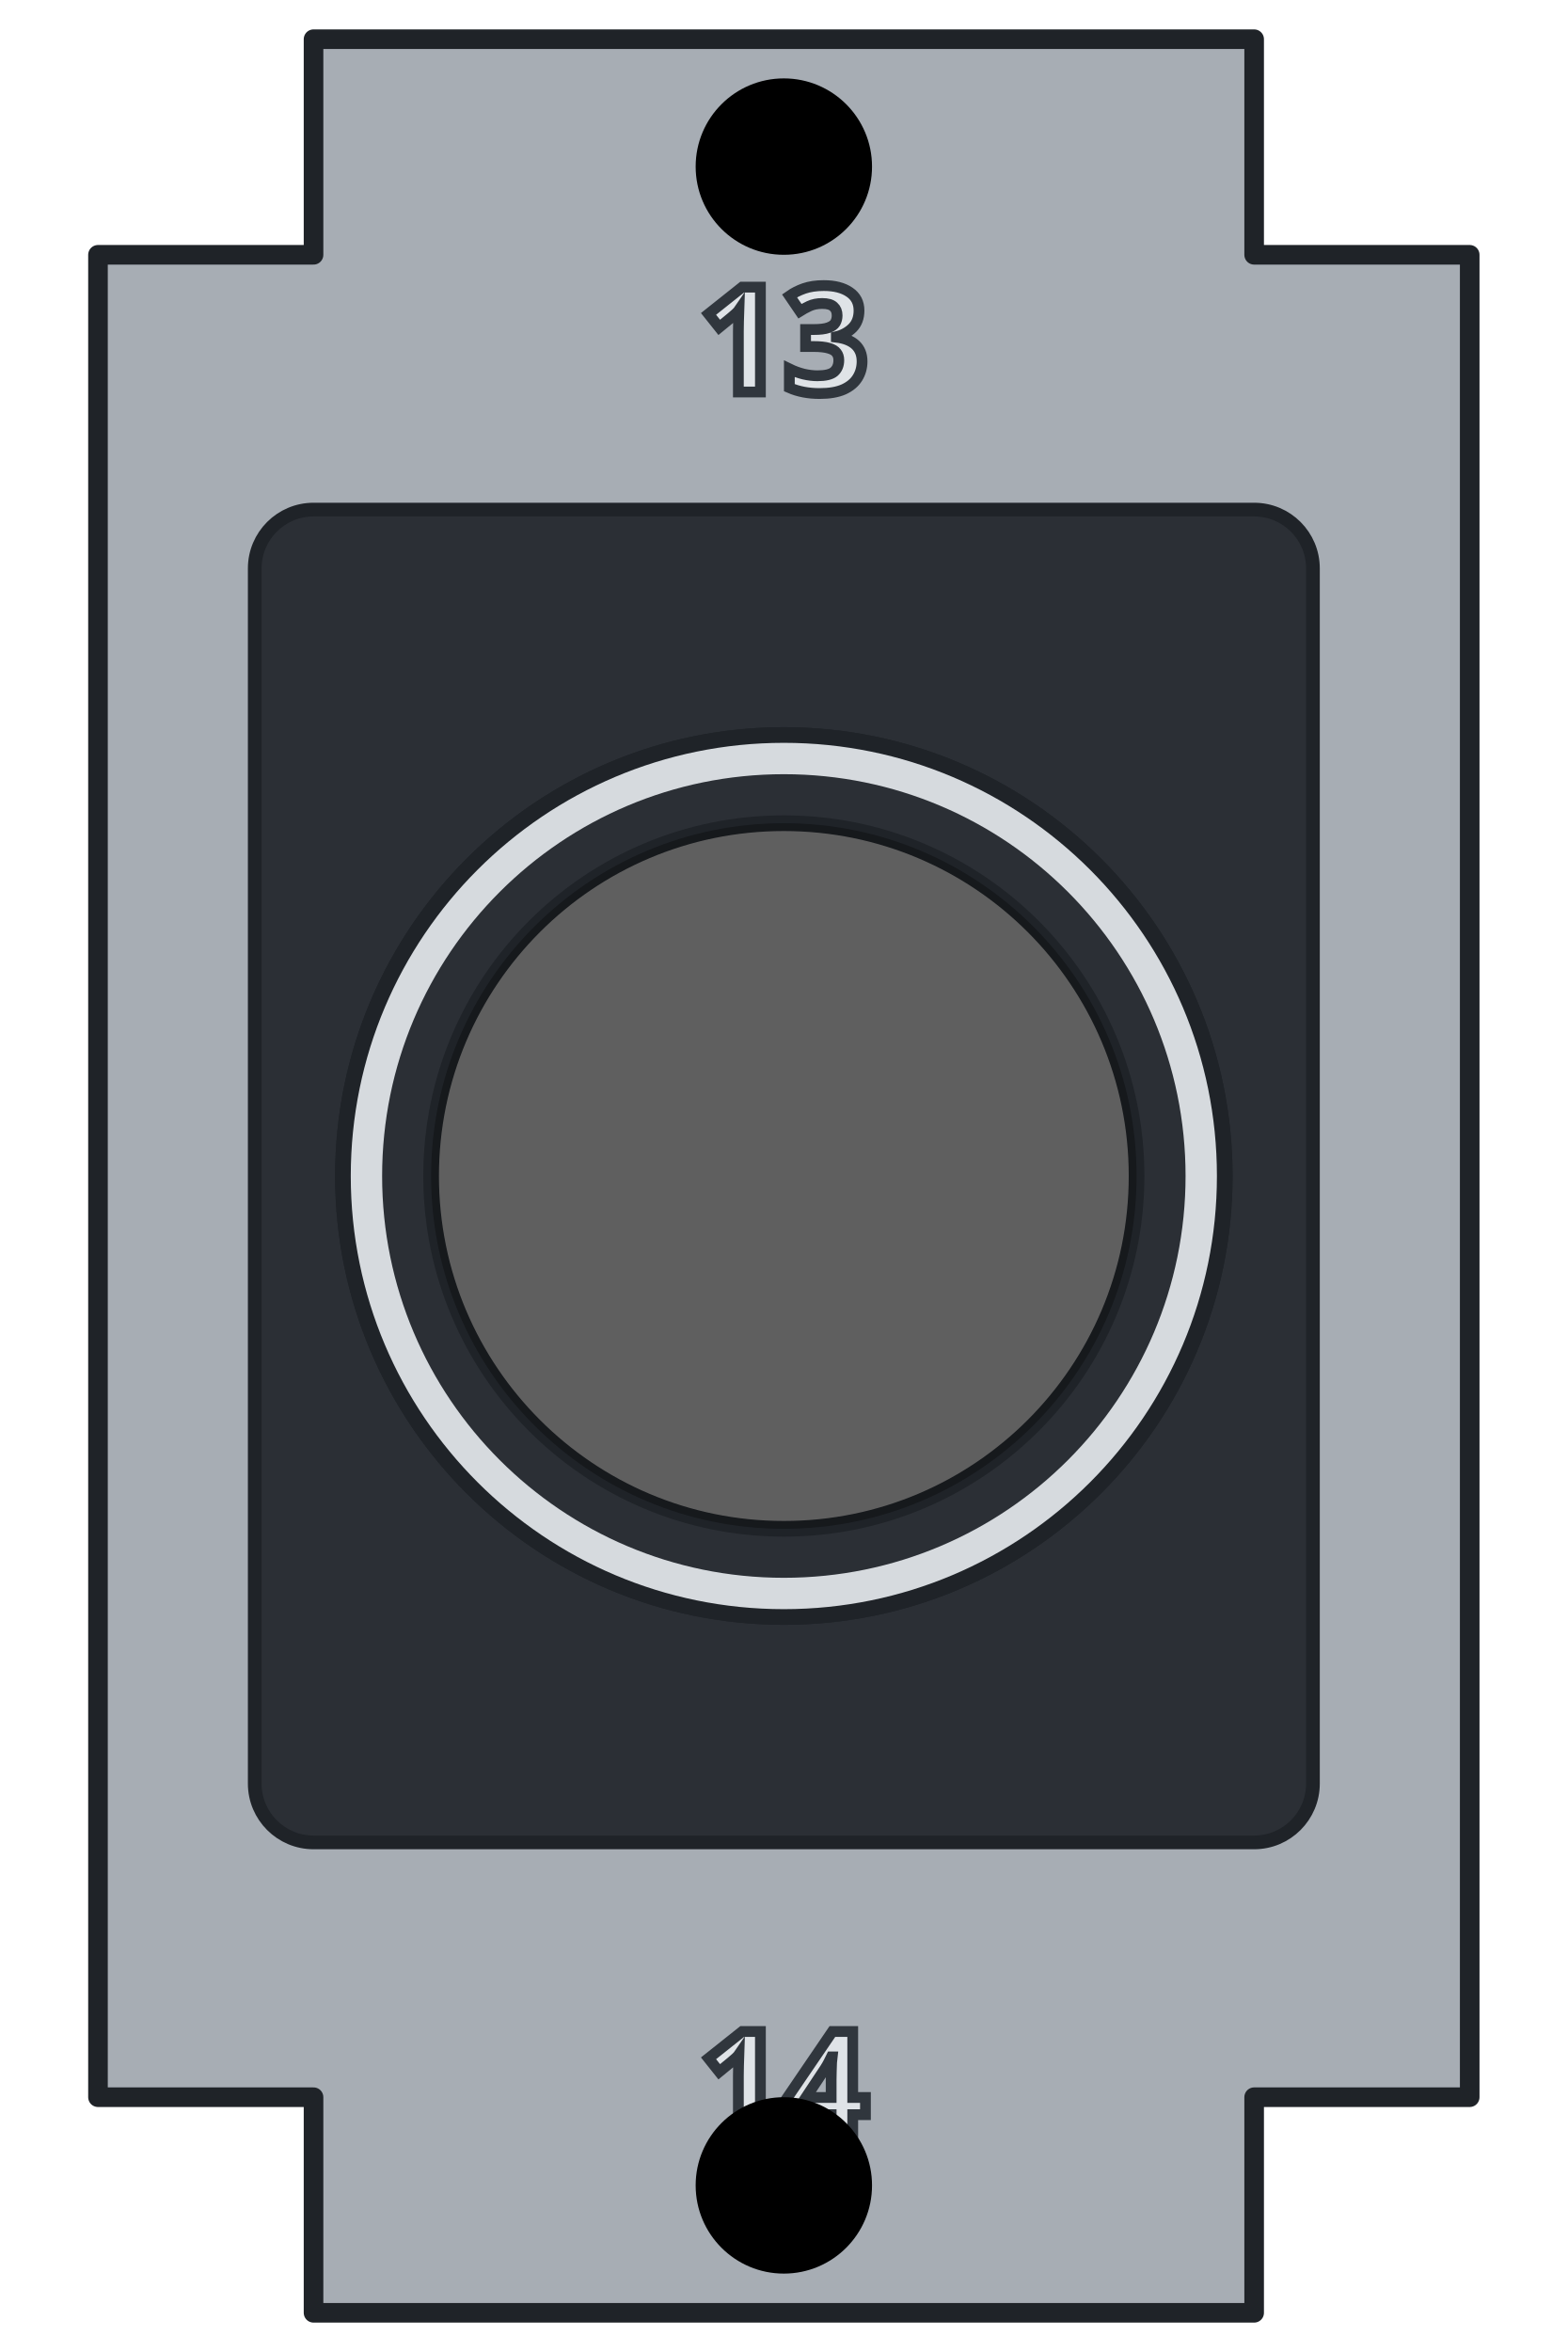
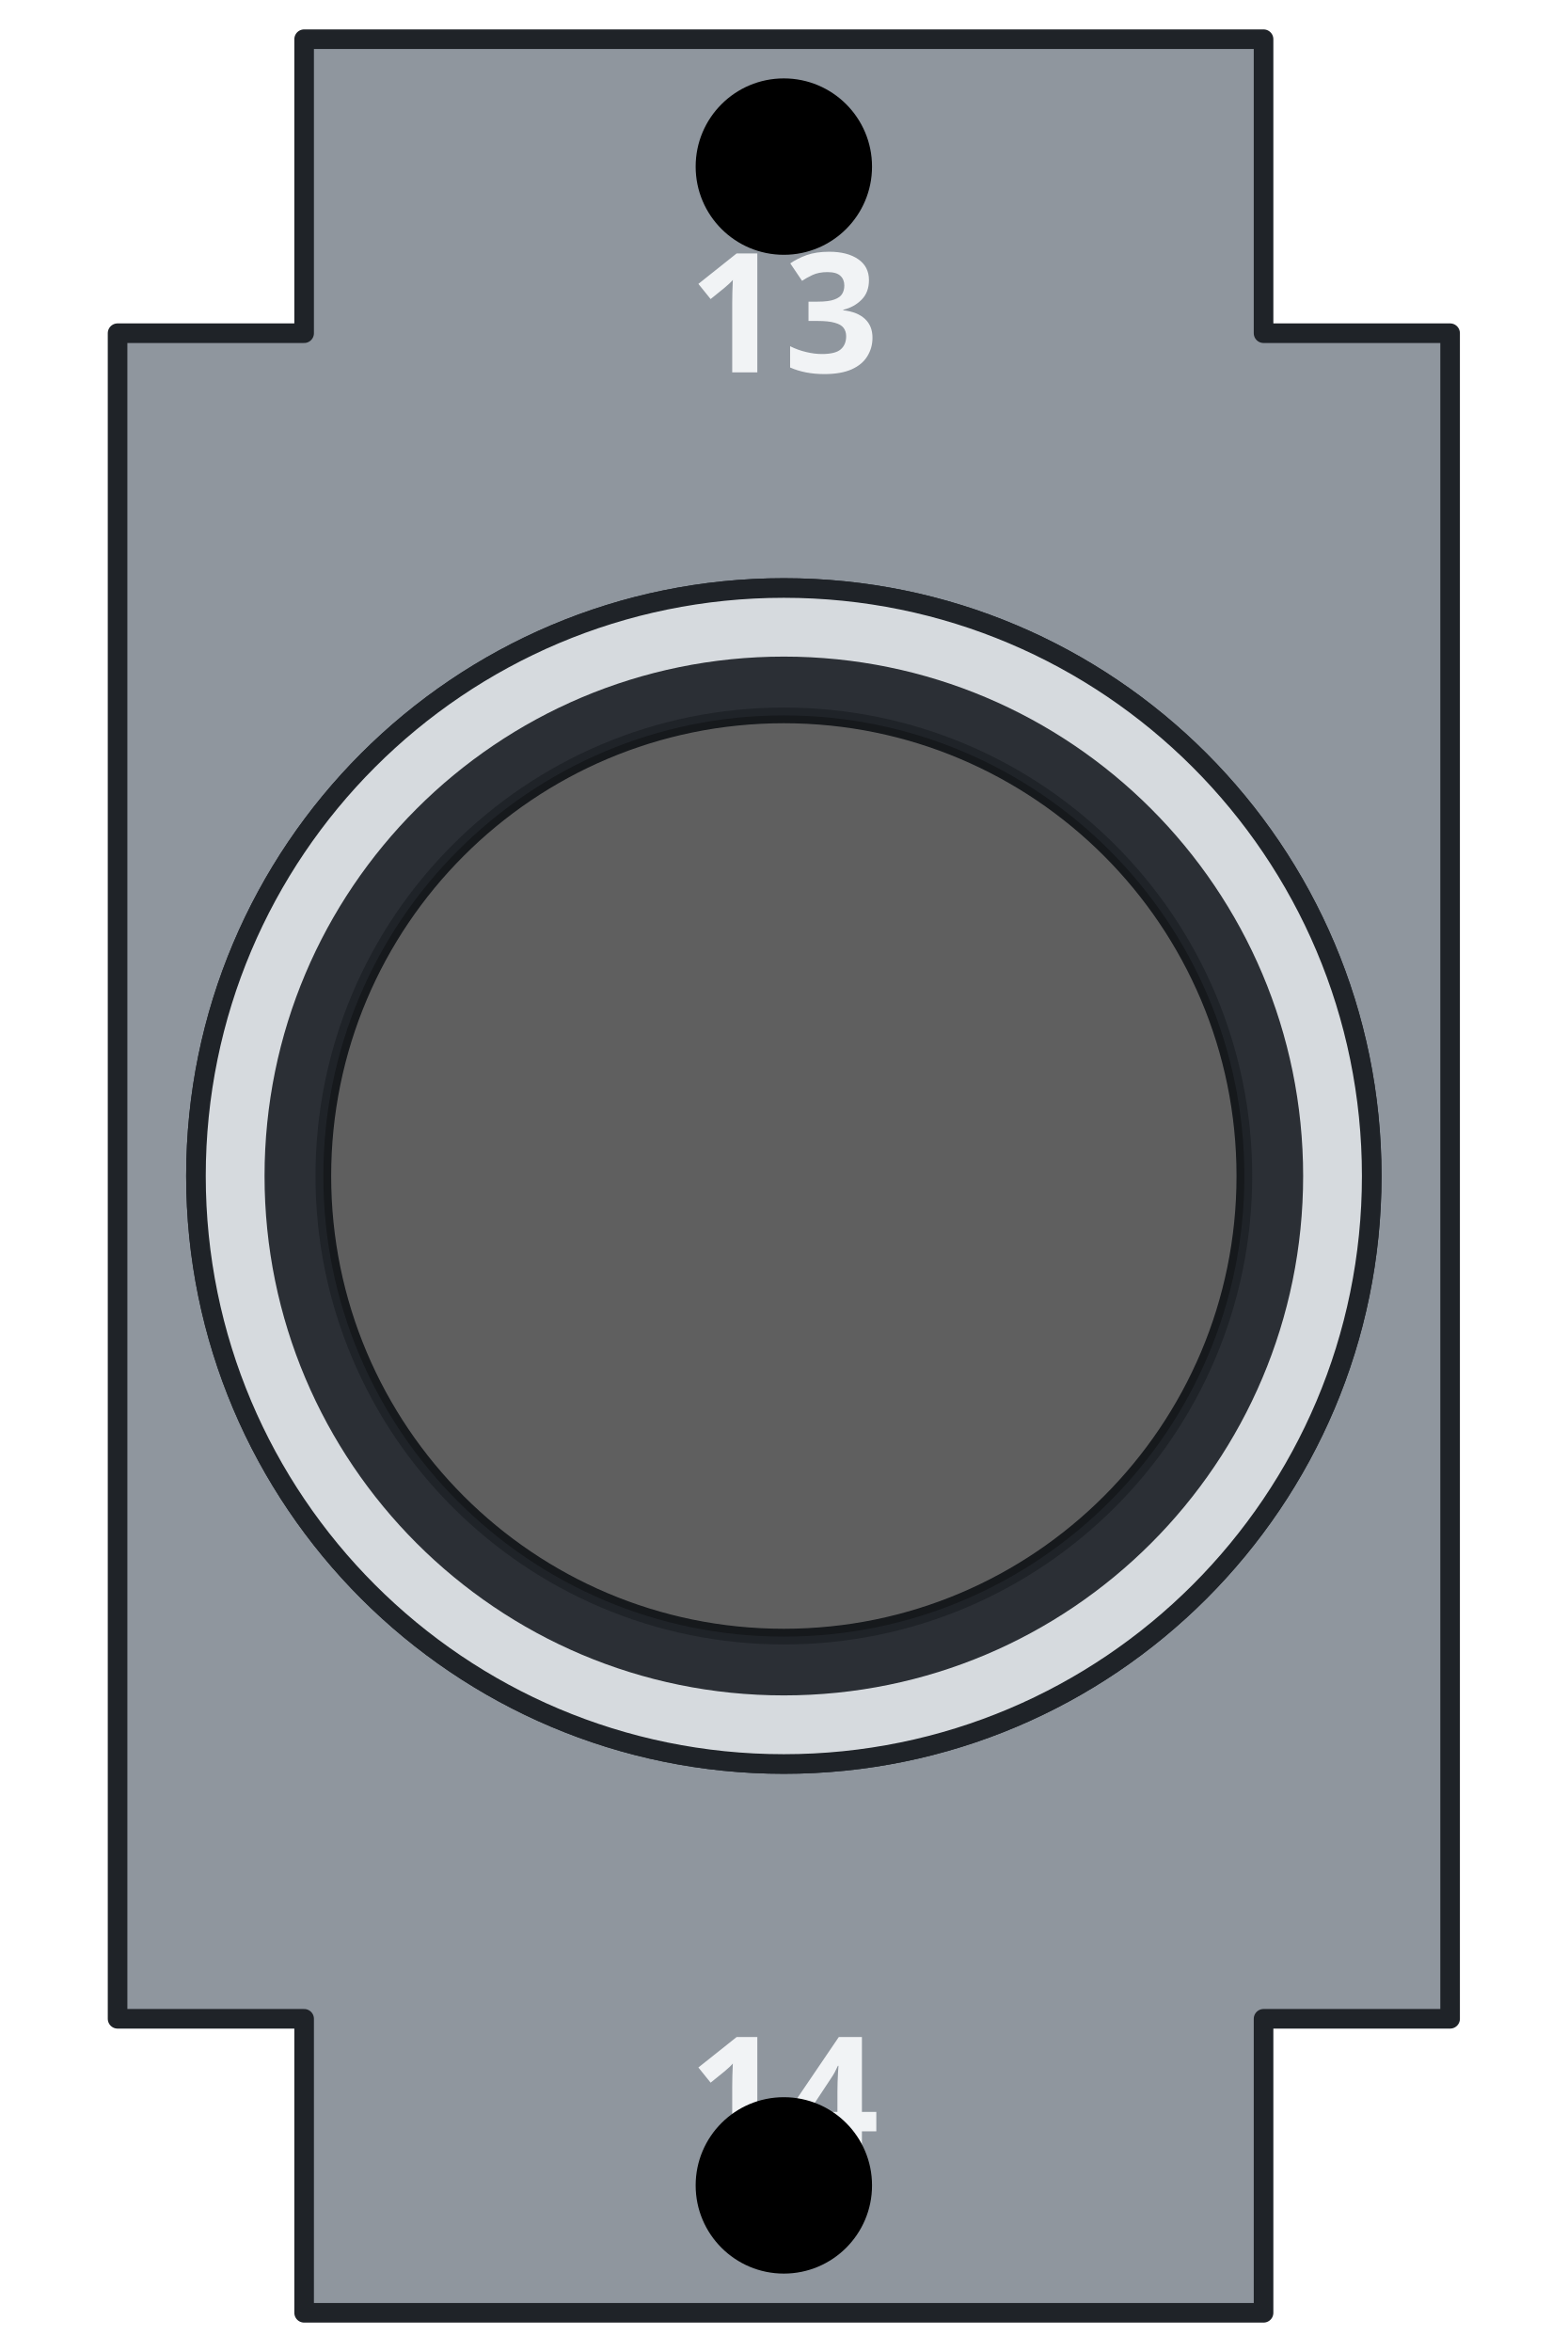
<svg xmlns="http://www.w3.org/2000/svg" viewBox="0 0 160 240" width="160" height="240" font-family="Segoe UI,Noto Sans,Arial,sans-serif">
-   <path d="M32 4 H128 V26 H150 V214 H128 V236 H32 V214 H10 V26 H32 Z" fill="#a7adb4" stroke="#1f2328" stroke-width="2" stroke-linejoin="round" />
-   <rect x="26" y="52" width="108" height="136" rx="6" fill="#2b2f35" stroke="#1f2328" stroke-width="1.4" />
-   <text x="80" y="40" font-size="15" font-weight="800" fill="#dfe3e7" stroke="#30363d" stroke-width="1.1" text-anchor="middle">13</text>
-   <text x="80" y="218" font-size="15" font-weight="800" fill="#dfe3e7" stroke="#30363d" stroke-width="1.1" text-anchor="middle">14</text>
+   <path d="M31.04 4 H128.96 V34 H148 V206 H128.96 V236 H31.04 V206 H12 V34 H31.04 Z" fill="#8f969e" stroke="#1f2328" stroke-width="2" stroke-linejoin="round" />
+   <text x="80" y="38" font-size="17" font-weight="800" fill="#f1f3f5" text-anchor="middle">13</text>
+   <text x="80" y="220" font-size="17" font-weight="800" fill="#f1f3f5" text-anchor="middle">14</text>
  <g data-action="press" data-kind="momentary" style="cursor:pointer">
    <g data-show="!out.pressed">
-       <circle cx="80" cy="120" r="45" fill="#d6dade" stroke="#1f2328" stroke-width="1.6" />
-       <circle cx="80" cy="120" r="40" fill="#888" stroke="#1f2328" stroke-width="1.6" data-fill="param.color" />
+       <circle cx="80" cy="120" r="60" fill="#d6dade" stroke="#1f2328" stroke-width="2" />
+       <circle cx="80" cy="120" r="52" fill="#888" stroke="#1f2328" stroke-width="1.6" data-fill="param.color" />
    </g>
    <g data-show="out.pressed">
-       <circle cx="80" cy="120" r="45" fill="#d6dade" stroke="#1f2328" stroke-width="1.6" />
-       <circle cx="80" cy="120" r="41" fill="#2b2f35" stroke="none" stroke-width="0" />
-       <circle cx="80" cy="120" r="36" fill="#888" stroke="#1f2328" stroke-width="1.6" data-fill="param.color" />
-       <circle cx="80" cy="120" r="36" fill="#000" stroke="none" stroke-width="0" opacity=".3" />
+       <circle cx="80" cy="120" r="60" fill="#d6dade" stroke="#1f2328" stroke-width="2" />
+       <circle cx="80" cy="120" r="53" fill="#2b2f35" stroke="none" stroke-width="0" />
+       <circle cx="80" cy="120" r="47" fill="#888" stroke="#1f2328" stroke-width="1.6" data-fill="param.color" />
+       <circle cx="80" cy="120" r="47" fill="#000" stroke="none" stroke-width="0" opacity=".3" />
    </g>
  </g>
  <circle class="jw-term" data-term="13" cx="80" cy="17" r="9" />
  <circle class="jw-term" data-term="14" cx="80" cy="223" r="9" data-side="b" />
</svg>
